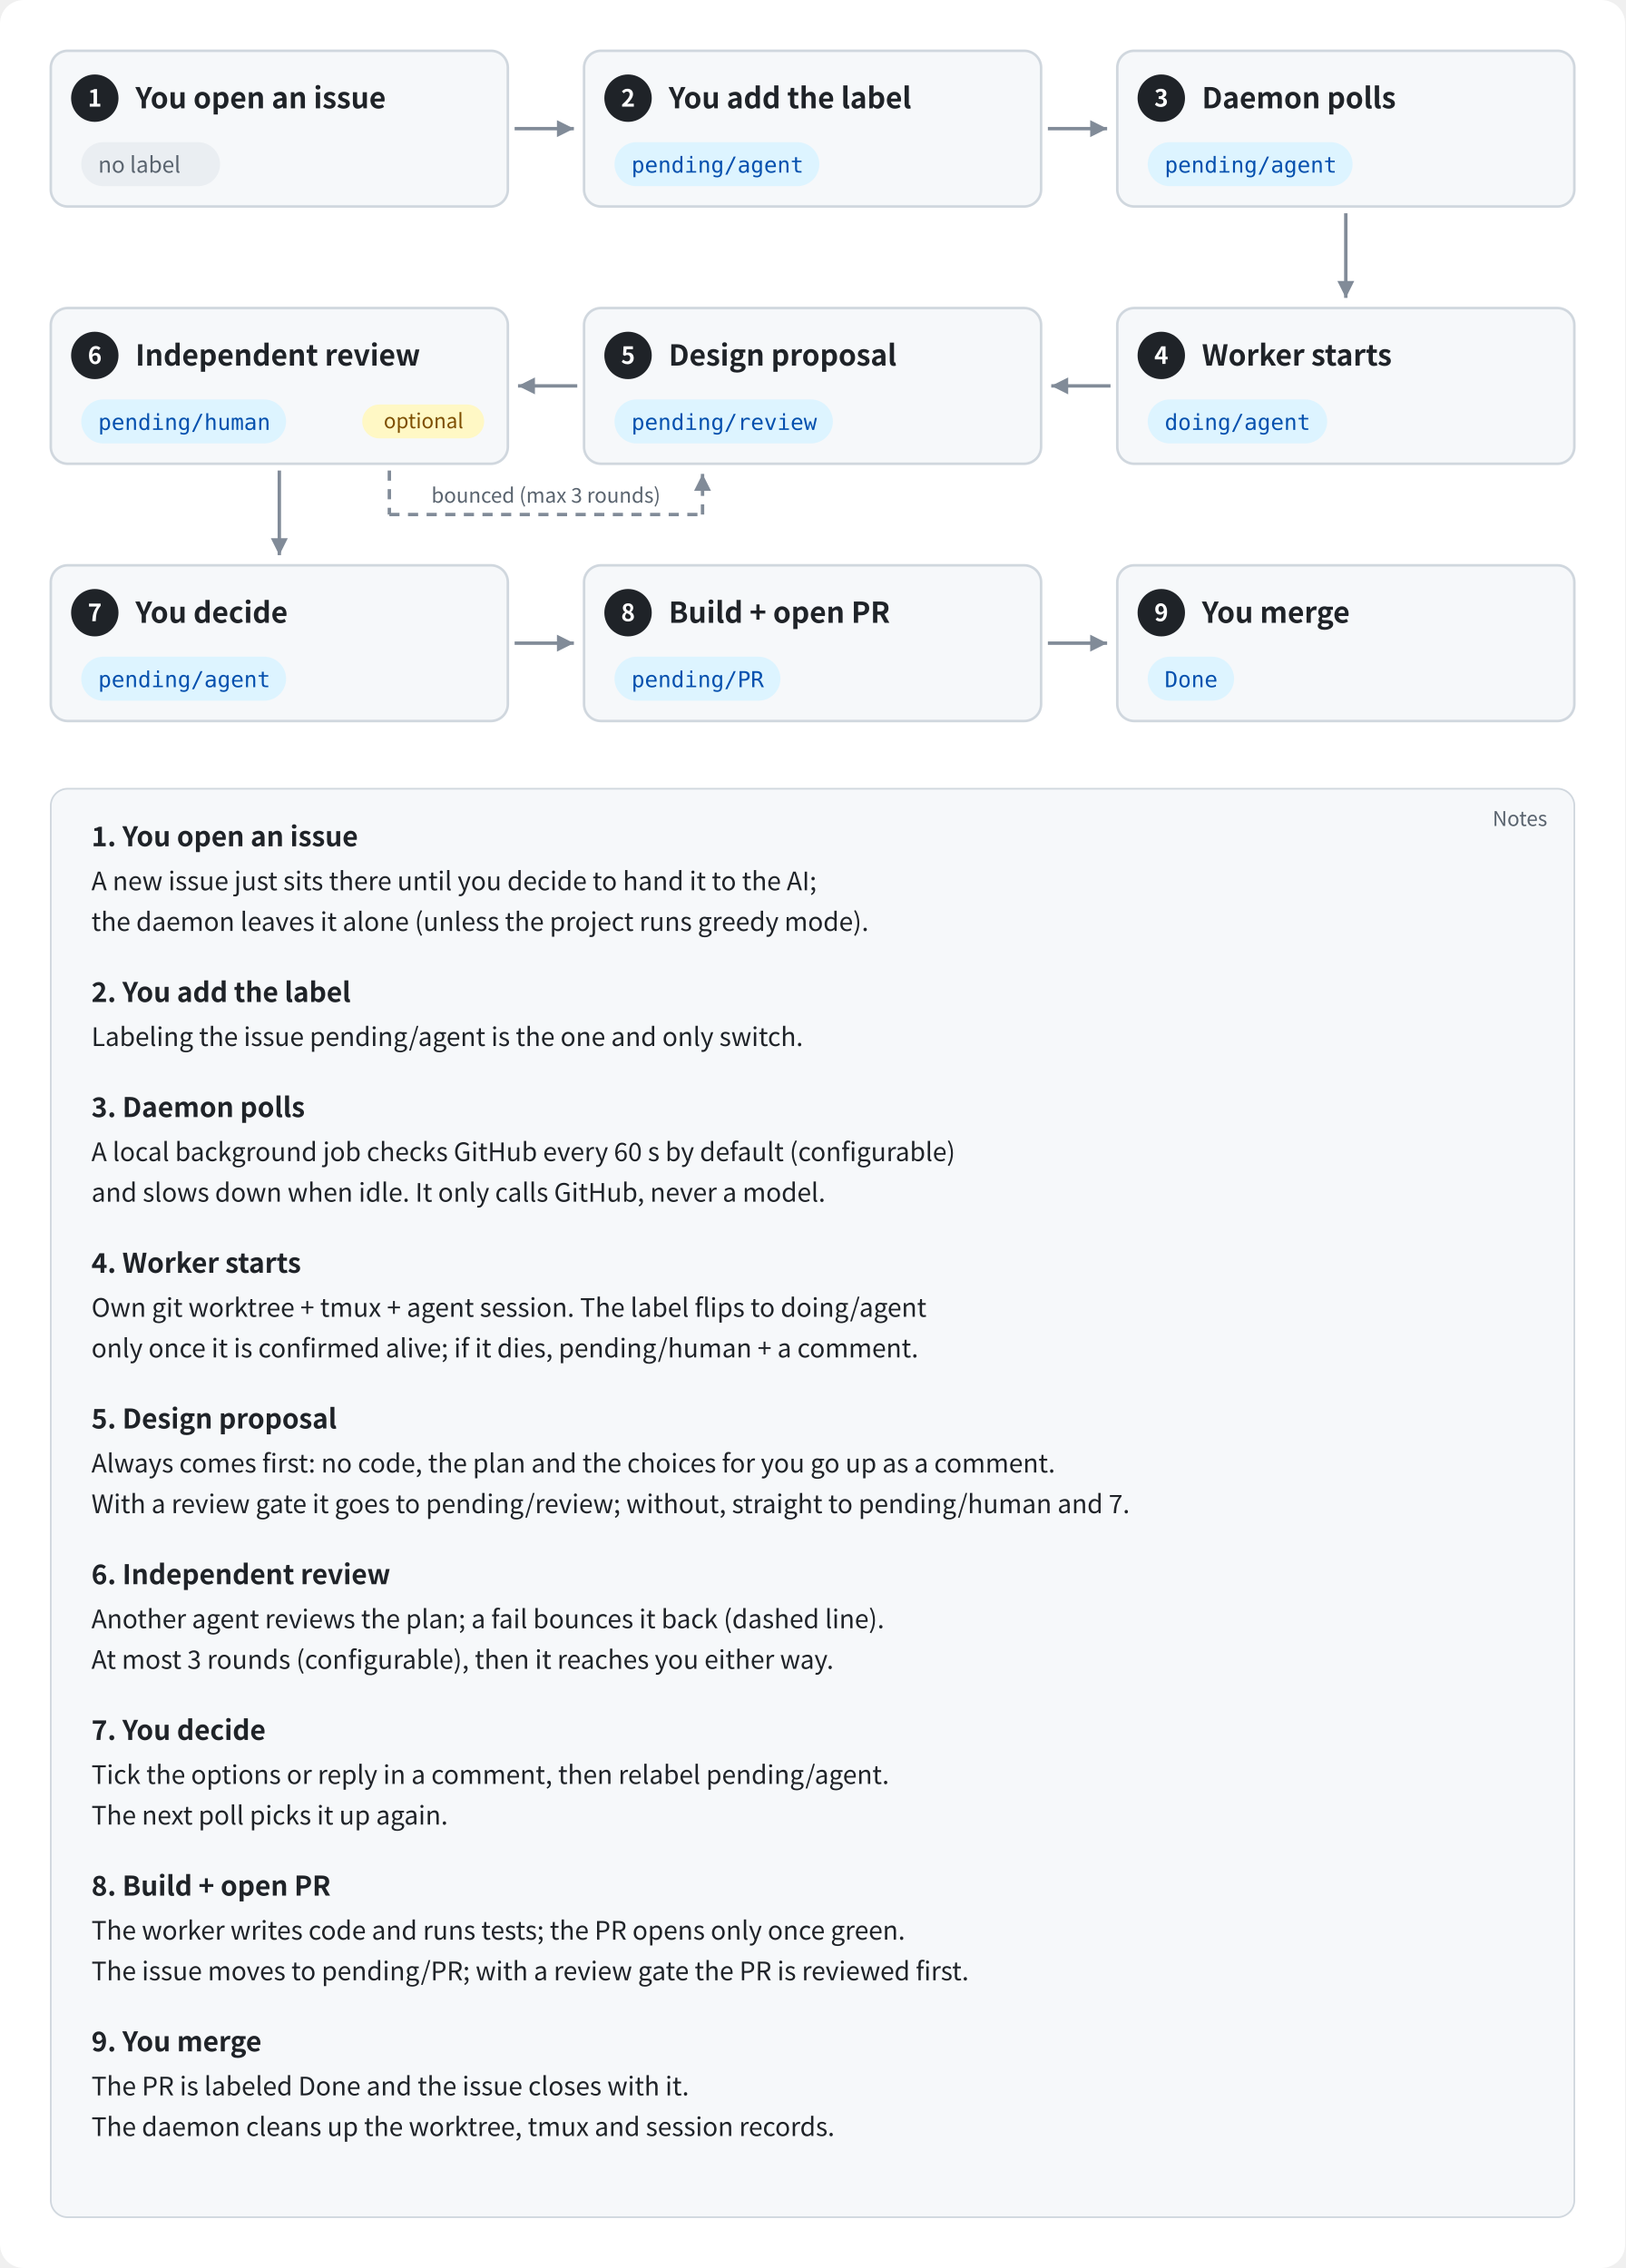
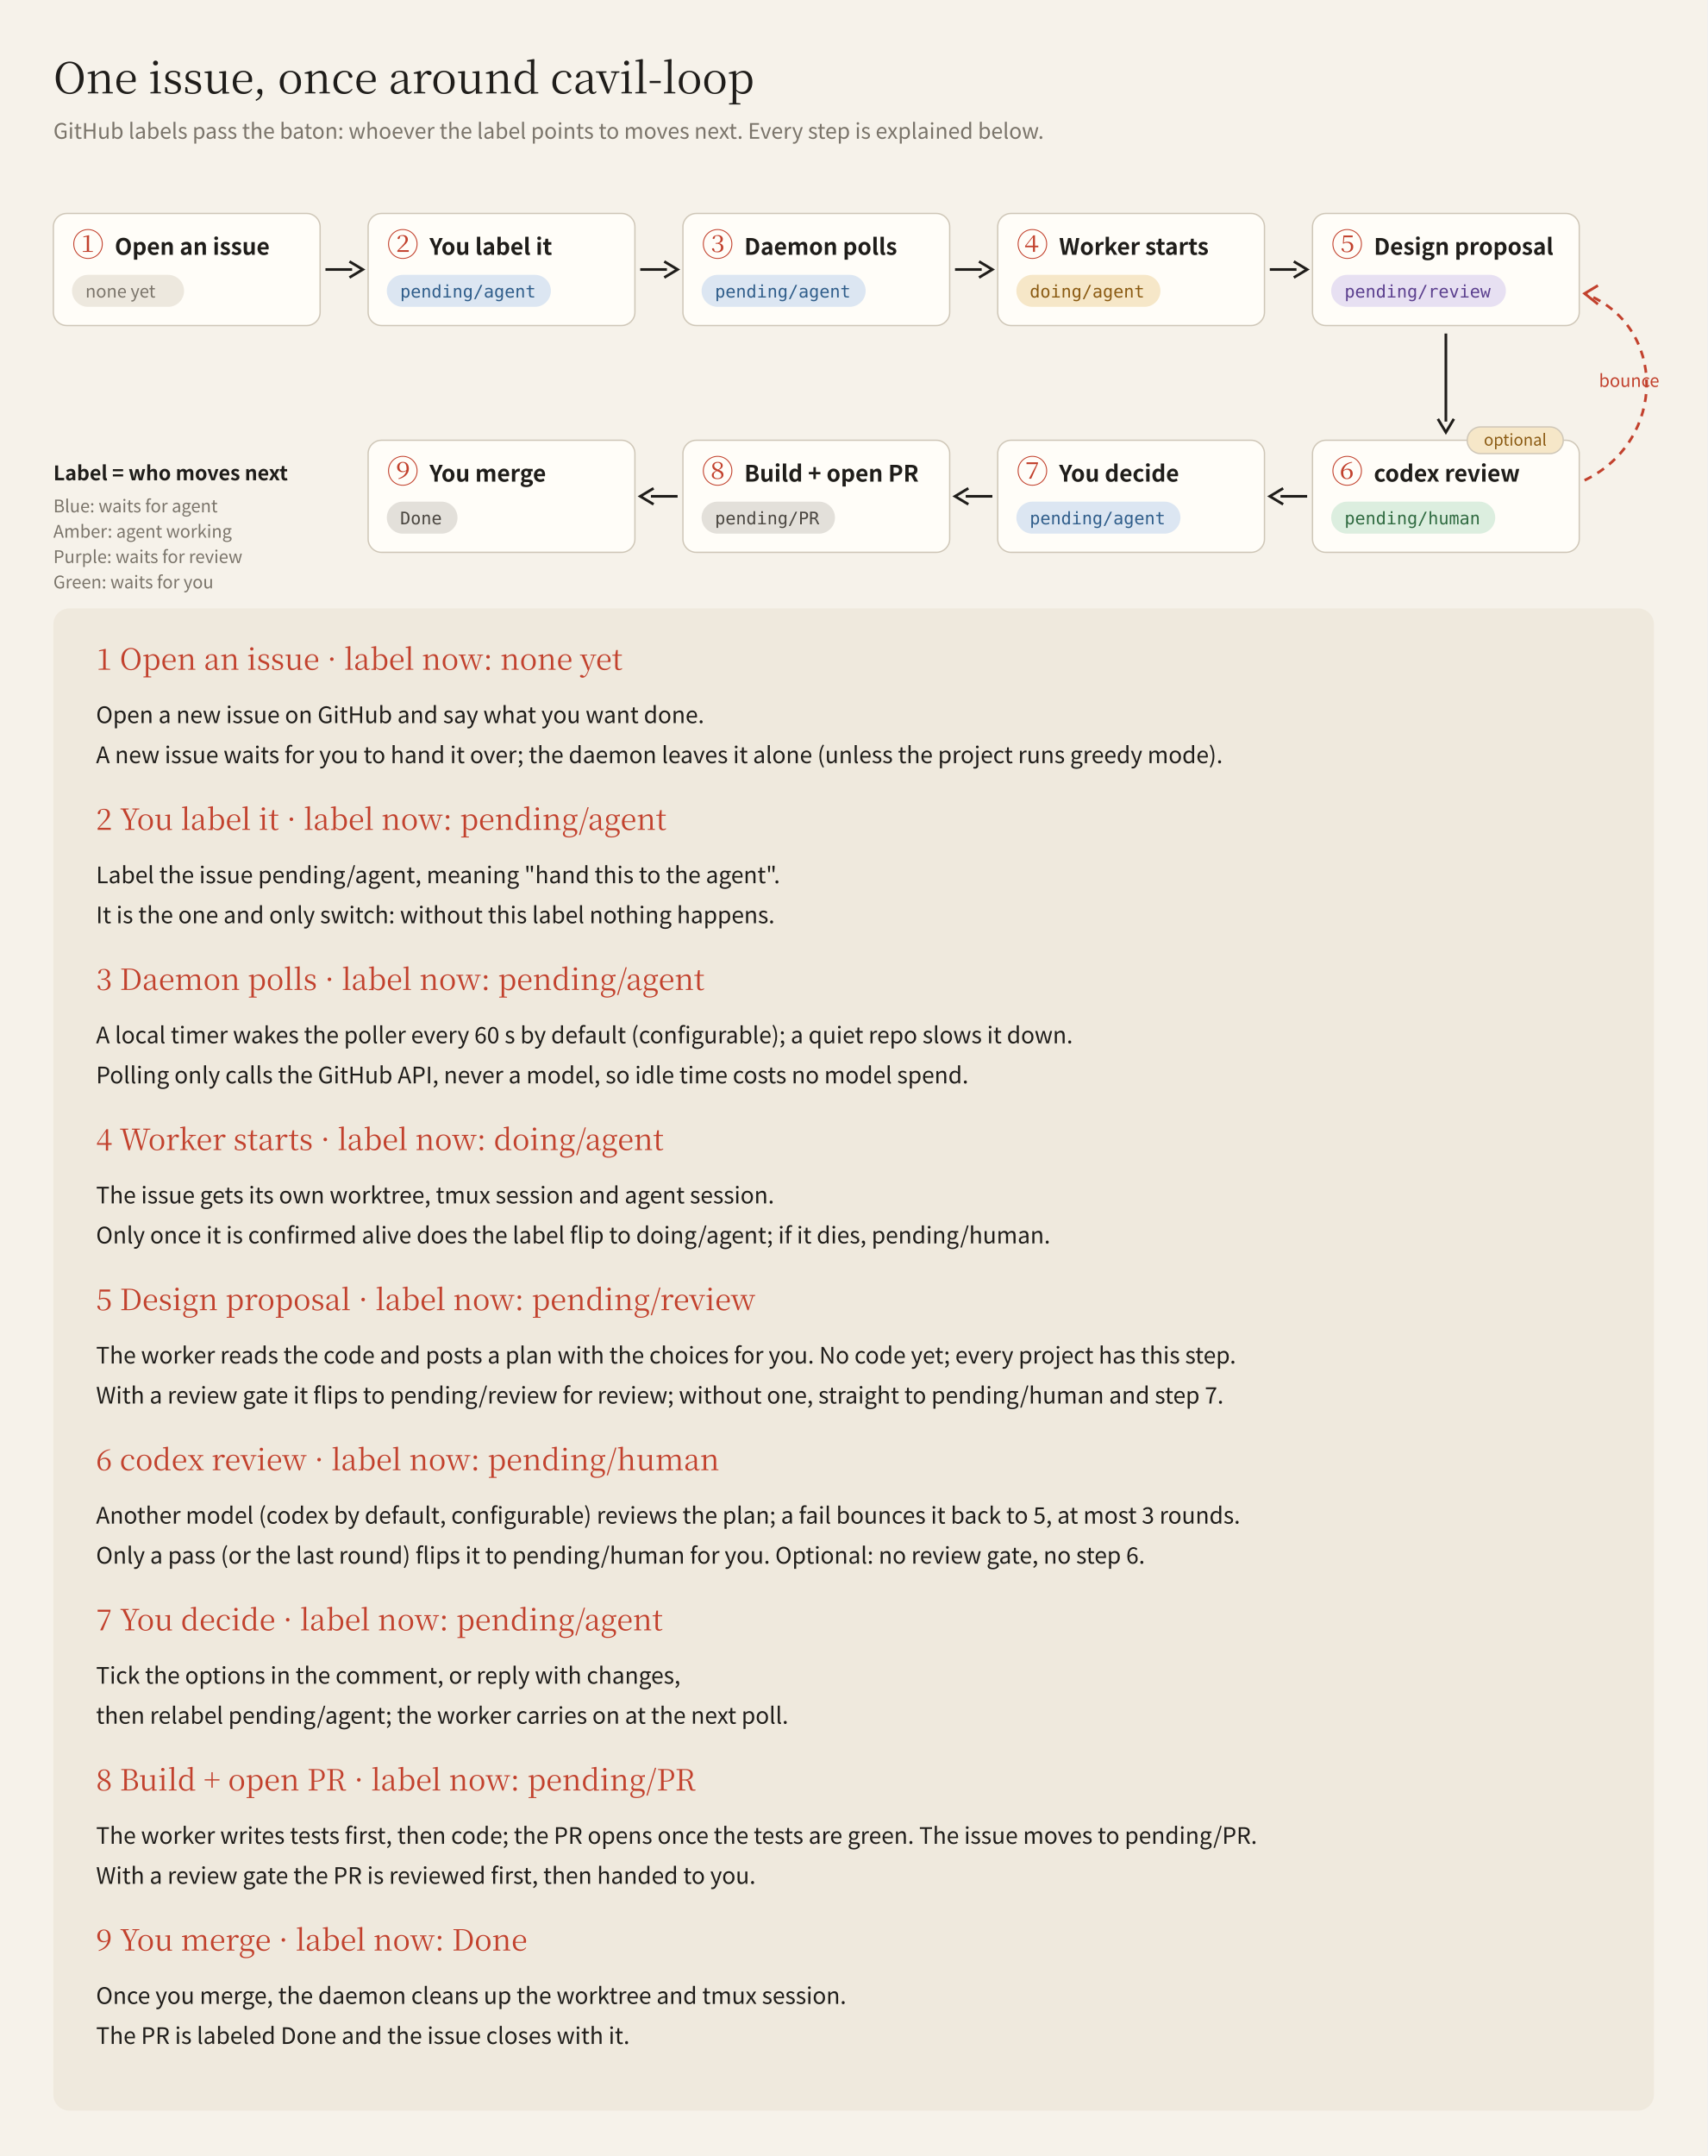
- <svg xmlns="http://www.w3.org/2000/svg" width="960" height="1340" viewBox="0 0 960 1340" role="img">
-   <style>text{font-family:-apple-system, BlinkMacSystemFont, "Segoe UI", "PingFang SC", "Hiragino Sans GB", "Noto Sans CJK SC", "Microsoft YaHei", Helvetica, Arial, sans-serif} text.m{font-family:ui-monospace, SFMono-Regular, Menlo, Consolas, monospace}</style>
-   <rect x="0" y="0" width="960" height="1340" rx="14" fill="#ffffff" />
-   <line x1="304" y1="76.0" x2="339" y2="76.0" stroke="#818b98" stroke-width="2" />
-   <polygon points="339,76 329.0,81.0 329.0,71.0" fill="#818b98" />
-   <line x1="619" y1="76.0" x2="654" y2="76.0" stroke="#818b98" stroke-width="2" />
-   <polygon points="654,76 644.0,81.0 644.0,71.0" fill="#818b98" />
-   <line x1="795.0" y1="126" x2="795.0" y2="176" stroke="#818b98" stroke-width="2" />
-   <polygon points="795,176 790.0,166.0 800.0,166.0" fill="#818b98" />
-   <line x1="656" y1="228.0" x2="621" y2="228.0" stroke="#818b98" stroke-width="2" />
-   <polygon points="621,228 631.0,223.0 631.0,233.0" fill="#818b98" />
-   <line x1="341" y1="228.0" x2="306" y2="228.0" stroke="#818b98" stroke-width="2" />
-   <polygon points="306,228 316.0,223.0 316.0,233.0" fill="#818b98" />
-   <line x1="165.0" y1="278" x2="165.0" y2="328" stroke="#818b98" stroke-width="2" />
-   <polygon points="165,328 160.0,318.0 170.0,318.0" fill="#818b98" />
-   <line x1="304" y1="380.0" x2="339" y2="380.0" stroke="#818b98" stroke-width="2" />
-   <polygon points="339,380 329.0,385.0 329.0,375.0" fill="#818b98" />
-   <line x1="619" y1="380.0" x2="654" y2="380.0" stroke="#818b98" stroke-width="2" />
-   <polygon points="654,380 644.0,385.0 644.0,375.0" fill="#818b98" />
-   <line x1="230" y1="278" x2="230" y2="304" stroke="#818b98" stroke-width="2" stroke-dasharray="6 5" />
-   <line x1="230" y1="304" x2="415" y2="304" stroke="#818b98" stroke-width="2" stroke-dasharray="6 5" />
-   <line x1="415" y1="304" x2="415" y2="280" stroke="#818b98" stroke-width="2" stroke-dasharray="6 5" />
-   <polygon points="415,280 420.0,290.0 410.0,290.0" fill="#818b98" />
-   <text x="322.5" y="297" font-size="12" font-weight="normal" fill="#59636e" text-anchor="middle">bounced (max 3 rounds)</text>
-   <g class="card">
-     <rect x="30" y="30" width="270" height="92" rx="10" fill="#f6f8fa" stroke="#d0d7de" stroke-width="1.5" />
-     <circle cx="56" cy="58" r="14" fill="#1f2328" />
-     <text x="56" y="63" font-size="14" font-weight="bold" fill="#ffffff" text-anchor="middle">1</text>
-     <text x="80" y="64" font-size="17" font-weight="bold" fill="#1f2328" text-anchor="start">You open an issue</text>
-     <rect x="48" y="84" width="82" height="26" rx="13" fill="#eaeef2" />
-     <text x="58" y="102" font-size="13" font-weight="normal" fill="#59636e" text-anchor="start">no label</text>
+ <svg xmlns="http://www.w3.org/2000/svg" viewBox="0 0 1280 1616" width="1280" height="1616" role="img">
+   <rect width="1280" height="1616" fill="#F6F2EA" />
+   <text x="40" y="70" font-family="Georgia, 'Noto Serif CJK SC', 'Songti SC', serif" font-size="32" font-weight="400" fill="#1F1D1A" text-anchor="start">One issue, once around cavil-loop</text>
+   <text x="40" y="104" font-family="system-ui, 'PingFang SC', 'Noto Sans CJK SC', sans-serif" font-size="16" font-weight="400" fill="#7A746A" text-anchor="start">GitHub labels pass the baton: whoever the label points to moves next. Every step is explained below.</text>
+   <line x1="244" y1="202" x2="264" y2="202" stroke="#1F1D1A" stroke-width="2" />
+   <path d="M262,208 L272,202 L262,196" fill="none" stroke="#1F1D1A" stroke-width="2" />
+   <line x1="480" y1="202" x2="500" y2="202" stroke="#1F1D1A" stroke-width="2" />
+   <path d="M498,208 L508,202 L498,196" fill="none" stroke="#1F1D1A" stroke-width="2" />
+   <line x1="716" y1="202" x2="736" y2="202" stroke="#1F1D1A" stroke-width="2" />
+   <path d="M734,208 L744,202 L734,196" fill="none" stroke="#1F1D1A" stroke-width="2" />
+   <line x1="952" y1="202" x2="972" y2="202" stroke="#1F1D1A" stroke-width="2" />
+   <path d="M970,208 L980,202 L970,196" fill="none" stroke="#1F1D1A" stroke-width="2" />
+   <line x1="1084" y1="250" x2="1084" y2="316" stroke="#1F1D1A" stroke-width="2" />
+   <path d="M1078,314 L1084,324 L1090,314" fill="none" stroke="#1F1D1A" stroke-width="2" />
+   <line x1="980" y1="372" x2="960" y2="372" stroke="#1F1D1A" stroke-width="2" />
+   <path d="M962,366 L952,372 L962,378" fill="none" stroke="#1F1D1A" stroke-width="2" />
+   <line x1="744" y1="372" x2="724" y2="372" stroke="#1F1D1A" stroke-width="2" />
+   <path d="M726,366 L716,372 L726,378" fill="none" stroke="#1F1D1A" stroke-width="2" />
+   <line x1="508" y1="372" x2="488" y2="372" stroke="#1F1D1A" stroke-width="2" />
+   <path d="M490,366 L480,372 L490,378" fill="none" stroke="#1F1D1A" stroke-width="2" />
+   <path d="M1188,360 C1250,330 1250,244 1188,220" fill="none" stroke="#C2412D" stroke-width="2" stroke-dasharray="6 5" />
+   <path d="M1198,214 L1188,220 L1198,228" fill="none" stroke="#C2412D" stroke-width="2" />
+   <text x="1244" y="290" font-family="system-ui, 'PingFang SC', 'Noto Sans CJK SC', sans-serif" font-size="13" font-weight="400" fill="#C2412D" text-anchor="end">bounce</text>
+   <g class="card s1" transform="translate(40 160)">
+     <rect width="200" height="84" rx="10" fill="#FFFDF8" stroke="#CFC7B8" />
+     <text x="14" y="32" font-family="Georgia, 'Noto Serif CJK SC', 'Songti SC', serif" font-size="24" font-weight="400" fill="#C2412D" text-anchor="start">①</text>
+     <text x="46" y="31" font-family="system-ui, 'PingFang SC', 'Noto Sans CJK SC', sans-serif" font-size="17" font-weight="600" fill="#1F1D1A" text-anchor="start">Open an issue</text>
+     <rect x="14" y="46" width="84" height="24" rx="12" fill="#EDE8DE" />
+     <text x="24" y="63" font-family="system-ui, 'PingFang SC', 'Noto Sans CJK SC', sans-serif" font-size="13" font-weight="400" fill="#7A746A" text-anchor="start">none yet</text>
  </g>
-   <g class="card">
-     <rect x="345" y="30" width="270" height="92" rx="10" fill="#f6f8fa" stroke="#d0d7de" stroke-width="1.5" />
-     <circle cx="371" cy="58" r="14" fill="#1f2328" />
-     <text x="371" y="63" font-size="14" font-weight="bold" fill="#ffffff" text-anchor="middle">2</text>
-     <text x="395" y="64" font-size="17" font-weight="bold" fill="#1f2328" text-anchor="start">You add the label</text>
-     <rect x="363" y="84" width="121" height="26" rx="13" fill="#ddf4ff" />
-     <text class="m" x="373" y="102" font-size="13" font-weight="normal" fill="#0550ae" text-anchor="start">pending/agent</text>
+   <g class="card s2" transform="translate(276 160)">
+     <rect width="200" height="84" rx="10" fill="#FFFDF8" stroke="#CFC7B8" />
+     <text x="14" y="32" font-family="Georgia, 'Noto Serif CJK SC', 'Songti SC', serif" font-size="24" font-weight="400" fill="#C2412D" text-anchor="start">②</text>
+     <text x="46" y="31" font-family="system-ui, 'PingFang SC', 'Noto Sans CJK SC', sans-serif" font-size="17" font-weight="600" fill="#1F1D1A" text-anchor="start">You label it</text>
+     <rect x="14" y="46" width="123" height="24" rx="12" fill="#DCE6F2" />
+     <text x="24" y="63" font-family="ui-monospace, Menlo, monospace" font-size="13" font-weight="400" fill="#2F5D8A" text-anchor="start">pending/agent</text>
  </g>
-   <g class="card">
-     <rect x="660" y="30" width="270" height="92" rx="10" fill="#f6f8fa" stroke="#d0d7de" stroke-width="1.5" />
-     <circle cx="686" cy="58" r="14" fill="#1f2328" />
-     <text x="686" y="63" font-size="14" font-weight="bold" fill="#ffffff" text-anchor="middle">3</text>
-     <text x="710" y="64" font-size="17" font-weight="bold" fill="#1f2328" text-anchor="start">Daemon polls</text>
-     <rect x="678" y="84" width="121" height="26" rx="13" fill="#ddf4ff" />
-     <text class="m" x="688" y="102" font-size="13" font-weight="normal" fill="#0550ae" text-anchor="start">pending/agent</text>
+   <g class="card s3" transform="translate(512 160)">
+     <rect width="200" height="84" rx="10" fill="#FFFDF8" stroke="#CFC7B8" />
+     <text x="14" y="32" font-family="Georgia, 'Noto Serif CJK SC', 'Songti SC', serif" font-size="24" font-weight="400" fill="#C2412D" text-anchor="start">③</text>
+     <text x="46" y="31" font-family="system-ui, 'PingFang SC', 'Noto Sans CJK SC', sans-serif" font-size="17" font-weight="600" fill="#1F1D1A" text-anchor="start">Daemon polls</text>
+     <rect x="14" y="46" width="123" height="24" rx="12" fill="#DCE6F2" />
+     <text x="24" y="63" font-family="ui-monospace, Menlo, monospace" font-size="13" font-weight="400" fill="#2F5D8A" text-anchor="start">pending/agent</text>
  </g>
-   <g class="card">
-     <rect x="660" y="182" width="270" height="92" rx="10" fill="#f6f8fa" stroke="#d0d7de" stroke-width="1.5" />
-     <circle cx="686" cy="210" r="14" fill="#1f2328" />
-     <text x="686" y="215" font-size="14" font-weight="bold" fill="#ffffff" text-anchor="middle">4</text>
-     <text x="710" y="216" font-size="17" font-weight="bold" fill="#1f2328" text-anchor="start">Worker starts</text>
-     <rect x="678" y="236" width="106" height="26" rx="13" fill="#ddf4ff" />
-     <text class="m" x="688" y="254" font-size="13" font-weight="normal" fill="#0550ae" text-anchor="start">doing/agent</text>
+   <g class="card s4" transform="translate(748 160)">
+     <rect width="200" height="84" rx="10" fill="#FFFDF8" stroke="#CFC7B8" />
+     <text x="14" y="32" font-family="Georgia, 'Noto Serif CJK SC', 'Songti SC', serif" font-size="24" font-weight="400" fill="#C2412D" text-anchor="start">④</text>
+     <text x="46" y="31" font-family="system-ui, 'PingFang SC', 'Noto Sans CJK SC', sans-serif" font-size="17" font-weight="600" fill="#1F1D1A" text-anchor="start">Worker starts</text>
+     <rect x="14" y="46" width="108" height="24" rx="12" fill="#F6E7C8" />
+     <text x="24" y="63" font-family="ui-monospace, Menlo, monospace" font-size="13" font-weight="400" fill="#8A5A12" text-anchor="start">doing/agent</text>
  </g>
-   <g class="card">
-     <rect x="345" y="182" width="270" height="92" rx="10" fill="#f6f8fa" stroke="#d0d7de" stroke-width="1.5" />
-     <circle cx="371" cy="210" r="14" fill="#1f2328" />
-     <text x="371" y="215" font-size="14" font-weight="bold" fill="#ffffff" text-anchor="middle">5</text>
-     <text x="395" y="216" font-size="17" font-weight="bold" fill="#1f2328" text-anchor="start">Design proposal</text>
-     <rect x="363" y="236" width="129" height="26" rx="13" fill="#ddf4ff" />
-     <text class="m" x="373" y="254" font-size="13" font-weight="normal" fill="#0550ae" text-anchor="start">pending/review</text>
+   <g class="card s5" transform="translate(984 160)">
+     <rect width="200" height="84" rx="10" fill="#FFFDF8" stroke="#CFC7B8" />
+     <text x="14" y="32" font-family="Georgia, 'Noto Serif CJK SC', 'Songti SC', serif" font-size="24" font-weight="400" fill="#C2412D" text-anchor="start">⑤</text>
+     <text x="46" y="31" font-family="system-ui, 'PingFang SC', 'Noto Sans CJK SC', sans-serif" font-size="17" font-weight="600" fill="#1F1D1A" text-anchor="start">Design proposal</text>
+     <rect x="14" y="46" width="131" height="24" rx="12" fill="#E7E0F2" />
+     <text x="24" y="63" font-family="ui-monospace, Menlo, monospace" font-size="13" font-weight="400" fill="#5B3F8E" text-anchor="start">pending/review</text>
  </g>
-   <g class="card">
-     <rect x="30" y="182" width="270" height="92" rx="10" fill="#f6f8fa" stroke="#d0d7de" stroke-width="1.5" />
-     <circle cx="56" cy="210" r="14" fill="#1f2328" />
-     <text x="56" y="215" font-size="14" font-weight="bold" fill="#ffffff" text-anchor="middle">6</text>
-     <text x="80" y="216" font-size="17" font-weight="bold" fill="#1f2328" text-anchor="start">Independent review</text>
-     <rect x="214" y="239" width="72" height="20" rx="10" fill="#fff8c5" />
-     <text x="250.2" y="253" font-size="12" font-weight="normal" fill="#7d4e00" text-anchor="middle">optional</text>
-     <rect x="48" y="236" width="121" height="26" rx="13" fill="#ddf4ff" />
-     <text class="m" x="58" y="254" font-size="13" font-weight="normal" fill="#0550ae" text-anchor="start">pending/human</text>
+   <g class="card s6" transform="translate(984 330)">
+     <rect width="200" height="84" rx="10" fill="#FFFDF8" stroke="#CFC7B8" />
+     <text x="14" y="32" font-family="Georgia, 'Noto Serif CJK SC', 'Songti SC', serif" font-size="24" font-weight="400" fill="#C2412D" text-anchor="start">⑥</text>
+     <text x="46" y="31" font-family="system-ui, 'PingFang SC', 'Noto Sans CJK SC', sans-serif" font-size="17" font-weight="600" fill="#1F1D1A" text-anchor="start">codex review</text>
+     <rect x="14" y="46" width="123" height="24" rx="12" fill="#DCEEDF" />
+     <text x="24" y="63" font-family="ui-monospace, Menlo, monospace" font-size="13" font-weight="400" fill="#2F6A40" text-anchor="start">pending/human</text>
+     <rect x="116" y="-10" width="72" height="20" rx="10" fill="#F6E7C8" stroke="#CFC7B8" />
+     <text x="152.0" y="4" font-family="system-ui, 'PingFang SC', 'Noto Sans CJK SC', sans-serif" font-size="12" font-weight="400" fill="#8A5A12" text-anchor="middle">optional</text>
  </g>
-   <g class="card">
-     <rect x="30" y="334" width="270" height="92" rx="10" fill="#f6f8fa" stroke="#d0d7de" stroke-width="1.5" />
-     <circle cx="56" cy="362" r="14" fill="#1f2328" />
-     <text x="56" y="367" font-size="14" font-weight="bold" fill="#ffffff" text-anchor="middle">7</text>
-     <text x="80" y="368" font-size="17" font-weight="bold" fill="#1f2328" text-anchor="start">You decide</text>
-     <rect x="48" y="388" width="121" height="26" rx="13" fill="#ddf4ff" />
-     <text class="m" x="58" y="406" font-size="13" font-weight="normal" fill="#0550ae" text-anchor="start">pending/agent</text>
+   <g class="card s7" transform="translate(748 330)">
+     <rect width="200" height="84" rx="10" fill="#FFFDF8" stroke="#CFC7B8" />
+     <text x="14" y="32" font-family="Georgia, 'Noto Serif CJK SC', 'Songti SC', serif" font-size="24" font-weight="400" fill="#C2412D" text-anchor="start">⑦</text>
+     <text x="46" y="31" font-family="system-ui, 'PingFang SC', 'Noto Sans CJK SC', sans-serif" font-size="17" font-weight="600" fill="#1F1D1A" text-anchor="start">You decide</text>
+     <rect x="14" y="46" width="123" height="24" rx="12" fill="#DCE6F2" />
+     <text x="24" y="63" font-family="ui-monospace, Menlo, monospace" font-size="13" font-weight="400" fill="#2F5D8A" text-anchor="start">pending/agent</text>
  </g>
-   <g class="card">
-     <rect x="345" y="334" width="270" height="92" rx="10" fill="#f6f8fa" stroke="#d0d7de" stroke-width="1.5" />
-     <circle cx="371" cy="362" r="14" fill="#1f2328" />
-     <text x="371" y="367" font-size="14" font-weight="bold" fill="#ffffff" text-anchor="middle">8</text>
-     <text x="395" y="368" font-size="17" font-weight="bold" fill="#1f2328" text-anchor="start">Build + open PR</text>
-     <rect x="363" y="388" width="98" height="26" rx="13" fill="#ddf4ff" />
-     <text class="m" x="373" y="406" font-size="13" font-weight="normal" fill="#0550ae" text-anchor="start">pending/PR</text>
+   <g class="card s8" transform="translate(512 330)">
+     <rect width="200" height="84" rx="10" fill="#FFFDF8" stroke="#CFC7B8" />
+     <text x="14" y="32" font-family="Georgia, 'Noto Serif CJK SC', 'Songti SC', serif" font-size="24" font-weight="400" fill="#C2412D" text-anchor="start">⑧</text>
+     <text x="46" y="31" font-family="system-ui, 'PingFang SC', 'Noto Sans CJK SC', sans-serif" font-size="17" font-weight="600" fill="#1F1D1A" text-anchor="start">Build + open PR</text>
+     <rect x="14" y="46" width="100" height="24" rx="12" fill="#E3E0DA" />
+     <text x="24" y="63" font-family="ui-monospace, Menlo, monospace" font-size="13" font-weight="400" fill="#4A4640" text-anchor="start">pending/PR</text>
  </g>
-   <g class="card">
-     <rect x="660" y="334" width="270" height="92" rx="10" fill="#f6f8fa" stroke="#d0d7de" stroke-width="1.5" />
-     <circle cx="686" cy="362" r="14" fill="#1f2328" />
-     <text x="686" y="367" font-size="14" font-weight="bold" fill="#ffffff" text-anchor="middle">9</text>
-     <text x="710" y="368" font-size="17" font-weight="bold" fill="#1f2328" text-anchor="start">You merge</text>
-     <rect x="678" y="388" width="51" height="26" rx="13" fill="#ddf4ff" />
-     <text class="m" x="688" y="406" font-size="13" font-weight="normal" fill="#0550ae" text-anchor="start">Done</text>
+   <g class="card s9" transform="translate(276 330)">
+     <rect width="200" height="84" rx="10" fill="#FFFDF8" stroke="#CFC7B8" />
+     <text x="14" y="32" font-family="Georgia, 'Noto Serif CJK SC', 'Songti SC', serif" font-size="24" font-weight="400" fill="#C2412D" text-anchor="start">⑨</text>
+     <text x="46" y="31" font-family="system-ui, 'PingFang SC', 'Noto Sans CJK SC', sans-serif" font-size="17" font-weight="600" fill="#1F1D1A" text-anchor="start">You merge</text>
+     <rect x="14" y="46" width="53" height="24" rx="12" fill="#E3E0DA" />
+     <text x="24" y="63" font-family="ui-monospace, Menlo, monospace" font-size="13" font-weight="400" fill="#4A4640" text-anchor="start">Done</text>
  </g>
-   <rect x="30" y="466" width="900" height="844" rx="10" fill="#f6f8fa" stroke="#d0d7de" stroke-width="1" />
-   <text x="914" y="488" font-size="12" font-weight="normal" fill="#59636e" text-anchor="end">Notes</text>
-   <g class="cap">
-     <text x="54" y="500" font-size="16" font-weight="bold" fill="#1f2328" text-anchor="start">1. You open an issue</text>
-     <text x="54" y="526" font-size="15" font-weight="normal" fill="#1f2328" text-anchor="start">A new issue just sits there until you decide to hand it to the AI;</text>
-     <text x="54" y="550" font-size="15" font-weight="normal" fill="#1f2328" text-anchor="start">the daemon leaves it alone (unless the project runs greedy mode).</text>
+   <text x="40" y="360" font-family="system-ui, 'PingFang SC', 'Noto Sans CJK SC', sans-serif" font-size="15" font-weight="600" fill="#1F1D1A" text-anchor="start">Label = who moves next</text>
+   <text x="40" y="384" font-family="system-ui, 'PingFang SC', 'Noto Sans CJK SC', sans-serif" font-size="13" font-weight="400" fill="#7A746A" text-anchor="start">Blue: waits for agent</text>
+   <text x="40" y="403" font-family="system-ui, 'PingFang SC', 'Noto Sans CJK SC', sans-serif" font-size="13" font-weight="400" fill="#7A746A" text-anchor="start">Amber: agent working</text>
+   <text x="40" y="422" font-family="system-ui, 'PingFang SC', 'Noto Sans CJK SC', sans-serif" font-size="13" font-weight="400" fill="#7A746A" text-anchor="start">Purple: waits for review</text>
+   <text x="40" y="441" font-family="system-ui, 'PingFang SC', 'Noto Sans CJK SC', sans-serif" font-size="13" font-weight="400" fill="#7A746A" text-anchor="start">Green: waits for you</text>
+   <rect x="40" y="456" width="1200" height="1126" rx="12" fill="#EFE9DD" />
+   <g class="cap" transform="translate(72 502)">
+     <text x="0" y="0" font-family="Georgia, 'Noto Serif CJK SC', 'Songti SC', serif" font-size="22" font-weight="400" fill="#C2412D" text-anchor="start">1  Open an issue  ·  label now: none yet</text>
+     <text x="0" y="40" font-family="system-ui, 'PingFang SC', 'Noto Sans CJK SC', sans-serif" font-size="17" font-weight="400" fill="#1F1D1A" text-anchor="start">Open a new issue on GitHub and say what you want done.</text>
+     <text x="0" y="70" font-family="system-ui, 'PingFang SC', 'Noto Sans CJK SC', sans-serif" font-size="17" font-weight="400" fill="#1F1D1A" text-anchor="start">A new issue waits for you to hand it over; the daemon leaves it alone (unless the project runs greedy mode).</text>
  </g>
-   <g class="cap">
-     <text x="54" y="592" font-size="16" font-weight="bold" fill="#1f2328" text-anchor="start">2. You add the label</text>
-     <text x="54" y="618" font-size="15" font-weight="normal" fill="#1f2328" text-anchor="start">Labeling the issue pending/agent is the one and only switch.</text>
+   <g class="cap" transform="translate(72 622)">
+     <text x="0" y="0" font-family="Georgia, 'Noto Serif CJK SC', 'Songti SC', serif" font-size="22" font-weight="400" fill="#C2412D" text-anchor="start">2  You label it  ·  label now: pending/agent</text>
+     <text x="0" y="40" font-family="system-ui, 'PingFang SC', 'Noto Sans CJK SC', sans-serif" font-size="17" font-weight="400" fill="#1F1D1A" text-anchor="start">Label the issue pending/agent, meaning "hand this to the agent".</text>
+     <text x="0" y="70" font-family="system-ui, 'PingFang SC', 'Noto Sans CJK SC', sans-serif" font-size="17" font-weight="400" fill="#1F1D1A" text-anchor="start">It is the one and only switch: without this label nothing happens.</text>
  </g>
-   <g class="cap">
-     <text x="54" y="660" font-size="16" font-weight="bold" fill="#1f2328" text-anchor="start">3. Daemon polls</text>
-     <text x="54" y="686" font-size="15" font-weight="normal" fill="#1f2328" text-anchor="start">A local background job checks GitHub every 60 s by default (configurable)</text>
-     <text x="54" y="710" font-size="15" font-weight="normal" fill="#1f2328" text-anchor="start">and slows down when idle. It only calls GitHub, never a model.</text>
+   <g class="cap" transform="translate(72 742)">
+     <text x="0" y="0" font-family="Georgia, 'Noto Serif CJK SC', 'Songti SC', serif" font-size="22" font-weight="400" fill="#C2412D" text-anchor="start">3  Daemon polls  ·  label now: pending/agent</text>
+     <text x="0" y="40" font-family="system-ui, 'PingFang SC', 'Noto Sans CJK SC', sans-serif" font-size="17" font-weight="400" fill="#1F1D1A" text-anchor="start">A local timer wakes the poller every 60 s by default (configurable); a quiet repo slows it down.</text>
+     <text x="0" y="70" font-family="system-ui, 'PingFang SC', 'Noto Sans CJK SC', sans-serif" font-size="17" font-weight="400" fill="#1F1D1A" text-anchor="start">Polling only calls the GitHub API, never a model, so idle time costs no model spend.</text>
  </g>
-   <g class="cap">
-     <text x="54" y="752" font-size="16" font-weight="bold" fill="#1f2328" text-anchor="start">4. Worker starts</text>
-     <text x="54" y="778" font-size="15" font-weight="normal" fill="#1f2328" text-anchor="start">Own git worktree + tmux + agent session. The label flips to doing/agent</text>
-     <text x="54" y="802" font-size="15" font-weight="normal" fill="#1f2328" text-anchor="start">only once it is confirmed alive; if it dies, pending/human + a comment.</text>
+   <g class="cap" transform="translate(72 862)">
+     <text x="0" y="0" font-family="Georgia, 'Noto Serif CJK SC', 'Songti SC', serif" font-size="22" font-weight="400" fill="#C2412D" text-anchor="start">4  Worker starts  ·  label now: doing/agent</text>
+     <text x="0" y="40" font-family="system-ui, 'PingFang SC', 'Noto Sans CJK SC', sans-serif" font-size="17" font-weight="400" fill="#1F1D1A" text-anchor="start">The issue gets its own worktree, tmux session and agent session.</text>
+     <text x="0" y="70" font-family="system-ui, 'PingFang SC', 'Noto Sans CJK SC', sans-serif" font-size="17" font-weight="400" fill="#1F1D1A" text-anchor="start">Only once it is confirmed alive does the label flip to doing/agent; if it dies, pending/human.</text>
  </g>
-   <g class="cap">
-     <text x="54" y="844" font-size="16" font-weight="bold" fill="#1f2328" text-anchor="start">5. Design proposal</text>
-     <text x="54" y="870" font-size="15" font-weight="normal" fill="#1f2328" text-anchor="start">Always comes first: no code, the plan and the choices for you go up as a comment.</text>
-     <text x="54" y="894" font-size="15" font-weight="normal" fill="#1f2328" text-anchor="start">With a review gate it goes to pending/review; without, straight to pending/human and 7.</text>
+   <g class="cap" transform="translate(72 982)">
+     <text x="0" y="0" font-family="Georgia, 'Noto Serif CJK SC', 'Songti SC', serif" font-size="22" font-weight="400" fill="#C2412D" text-anchor="start">5  Design proposal  ·  label now: pending/review</text>
+     <text x="0" y="40" font-family="system-ui, 'PingFang SC', 'Noto Sans CJK SC', sans-serif" font-size="17" font-weight="400" fill="#1F1D1A" text-anchor="start">The worker reads the code and posts a plan with the choices for you. No code yet; every project has this step.</text>
+     <text x="0" y="70" font-family="system-ui, 'PingFang SC', 'Noto Sans CJK SC', sans-serif" font-size="17" font-weight="400" fill="#1F1D1A" text-anchor="start">With a review gate it flips to pending/review for review; without one, straight to pending/human and step 7.</text>
  </g>
-   <g class="cap">
-     <text x="54" y="936" font-size="16" font-weight="bold" fill="#1f2328" text-anchor="start">6. Independent review</text>
-     <text x="54" y="962" font-size="15" font-weight="normal" fill="#1f2328" text-anchor="start">Another agent reviews the plan; a fail bounces it back (dashed line).</text>
-     <text x="54" y="986" font-size="15" font-weight="normal" fill="#1f2328" text-anchor="start">At most 3 rounds (configurable), then it reaches you either way.</text>
+   <g class="cap" transform="translate(72 1102)">
+     <text x="0" y="0" font-family="Georgia, 'Noto Serif CJK SC', 'Songti SC', serif" font-size="22" font-weight="400" fill="#C2412D" text-anchor="start">6  codex review  ·  label now: pending/human</text>
+     <text x="0" y="40" font-family="system-ui, 'PingFang SC', 'Noto Sans CJK SC', sans-serif" font-size="17" font-weight="400" fill="#1F1D1A" text-anchor="start">Another model (codex by default, configurable) reviews the plan; a fail bounces it back to 5, at most 3 rounds.</text>
+     <text x="0" y="70" font-family="system-ui, 'PingFang SC', 'Noto Sans CJK SC', sans-serif" font-size="17" font-weight="400" fill="#1F1D1A" text-anchor="start">Only a pass (or the last round) flips it to pending/human for you. Optional: no review gate, no step 6.</text>
  </g>
-   <g class="cap">
-     <text x="54" y="1028" font-size="16" font-weight="bold" fill="#1f2328" text-anchor="start">7. You decide</text>
-     <text x="54" y="1054" font-size="15" font-weight="normal" fill="#1f2328" text-anchor="start">Tick the options or reply in a comment, then relabel pending/agent.</text>
-     <text x="54" y="1078" font-size="15" font-weight="normal" fill="#1f2328" text-anchor="start">The next poll picks it up again.</text>
+   <g class="cap" transform="translate(72 1222)">
+     <text x="0" y="0" font-family="Georgia, 'Noto Serif CJK SC', 'Songti SC', serif" font-size="22" font-weight="400" fill="#C2412D" text-anchor="start">7  You decide  ·  label now: pending/agent</text>
+     <text x="0" y="40" font-family="system-ui, 'PingFang SC', 'Noto Sans CJK SC', sans-serif" font-size="17" font-weight="400" fill="#1F1D1A" text-anchor="start">Tick the options in the comment, or reply with changes,</text>
+     <text x="0" y="70" font-family="system-ui, 'PingFang SC', 'Noto Sans CJK SC', sans-serif" font-size="17" font-weight="400" fill="#1F1D1A" text-anchor="start">then relabel pending/agent; the worker carries on at the next poll.</text>
  </g>
-   <g class="cap">
-     <text x="54" y="1120" font-size="16" font-weight="bold" fill="#1f2328" text-anchor="start">8. Build + open PR</text>
-     <text x="54" y="1146" font-size="15" font-weight="normal" fill="#1f2328" text-anchor="start">The worker writes code and runs tests; the PR opens only once green.</text>
-     <text x="54" y="1170" font-size="15" font-weight="normal" fill="#1f2328" text-anchor="start">The issue moves to pending/PR; with a review gate the PR is reviewed first.</text>
+   <g class="cap" transform="translate(72 1342)">
+     <text x="0" y="0" font-family="Georgia, 'Noto Serif CJK SC', 'Songti SC', serif" font-size="22" font-weight="400" fill="#C2412D" text-anchor="start">8  Build + open PR  ·  label now: pending/PR</text>
+     <text x="0" y="40" font-family="system-ui, 'PingFang SC', 'Noto Sans CJK SC', sans-serif" font-size="17" font-weight="400" fill="#1F1D1A" text-anchor="start">The worker writes tests first, then code; the PR opens once the tests are green. The issue moves to pending/PR.</text>
+     <text x="0" y="70" font-family="system-ui, 'PingFang SC', 'Noto Sans CJK SC', sans-serif" font-size="17" font-weight="400" fill="#1F1D1A" text-anchor="start">With a review gate the PR is reviewed first, then handed to you.</text>
  </g>
-   <g class="cap">
-     <text x="54" y="1212" font-size="16" font-weight="bold" fill="#1f2328" text-anchor="start">9. You merge</text>
-     <text x="54" y="1238" font-size="15" font-weight="normal" fill="#1f2328" text-anchor="start">The PR is labeled Done and the issue closes with it.</text>
-     <text x="54" y="1262" font-size="15" font-weight="normal" fill="#1f2328" text-anchor="start">The daemon cleans up the worktree, tmux and session records.</text>
+   <g class="cap" transform="translate(72 1462)">
+     <text x="0" y="0" font-family="Georgia, 'Noto Serif CJK SC', 'Songti SC', serif" font-size="22" font-weight="400" fill="#C2412D" text-anchor="start">9  You merge  ·  label now: Done</text>
+     <text x="0" y="40" font-family="system-ui, 'PingFang SC', 'Noto Sans CJK SC', sans-serif" font-size="17" font-weight="400" fill="#1F1D1A" text-anchor="start">Once you merge, the daemon cleans up the worktree and tmux session.</text>
+     <text x="0" y="70" font-family="system-ui, 'PingFang SC', 'Noto Sans CJK SC', sans-serif" font-size="17" font-weight="400" fill="#1F1D1A" text-anchor="start">The PR is labeled Done and the issue closes with it.</text>
  </g>
</svg>
